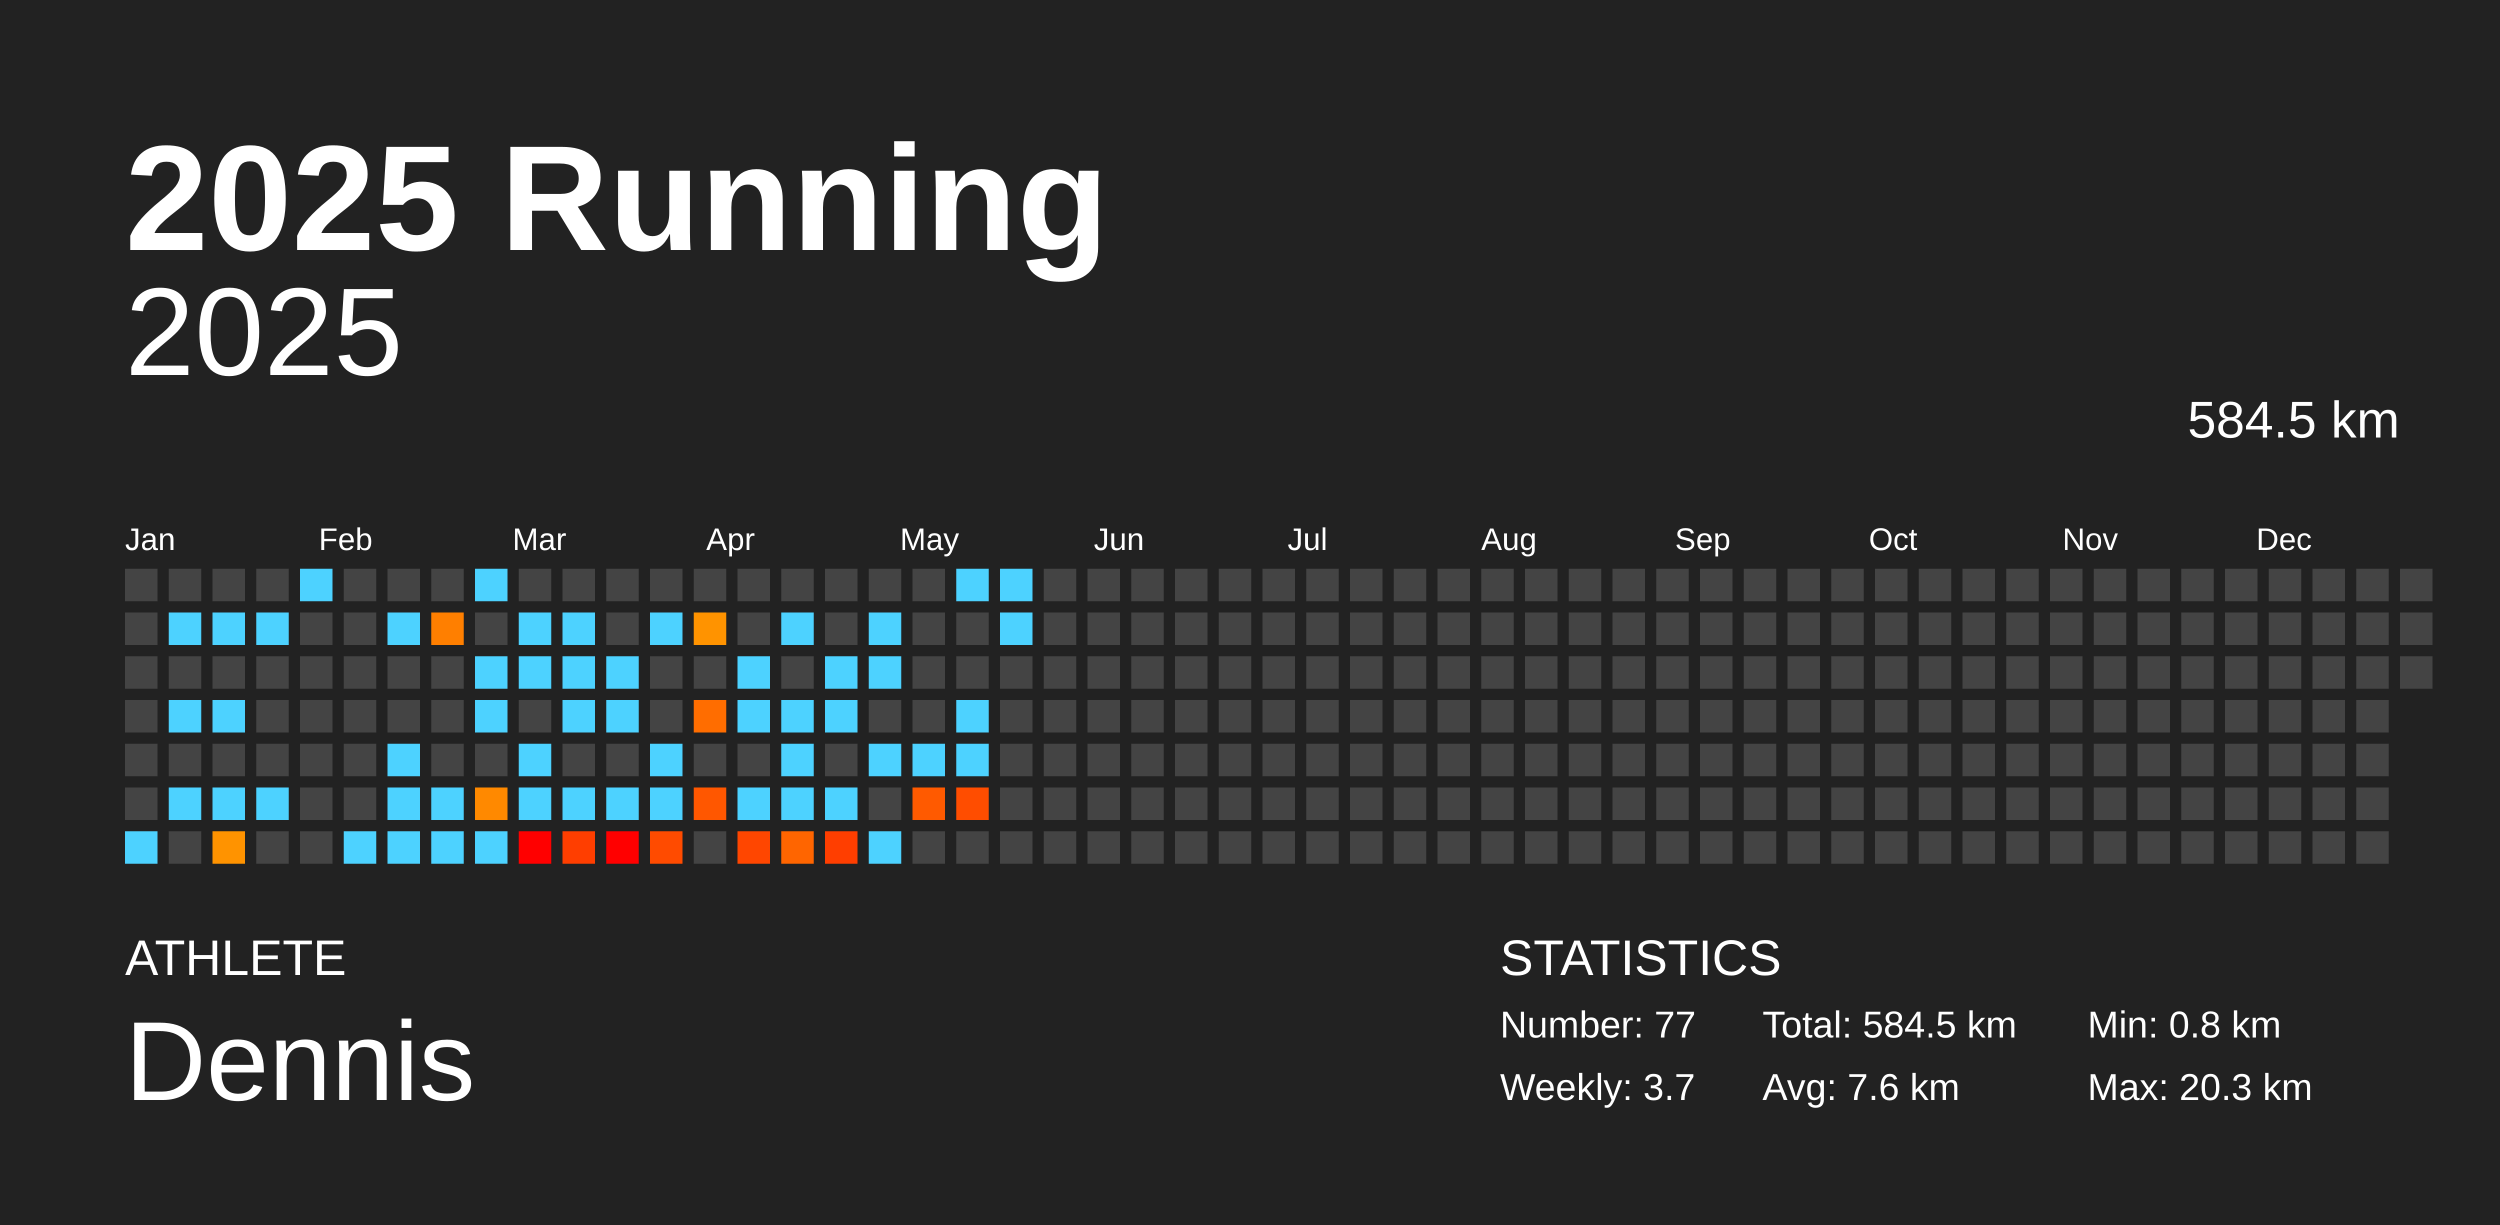
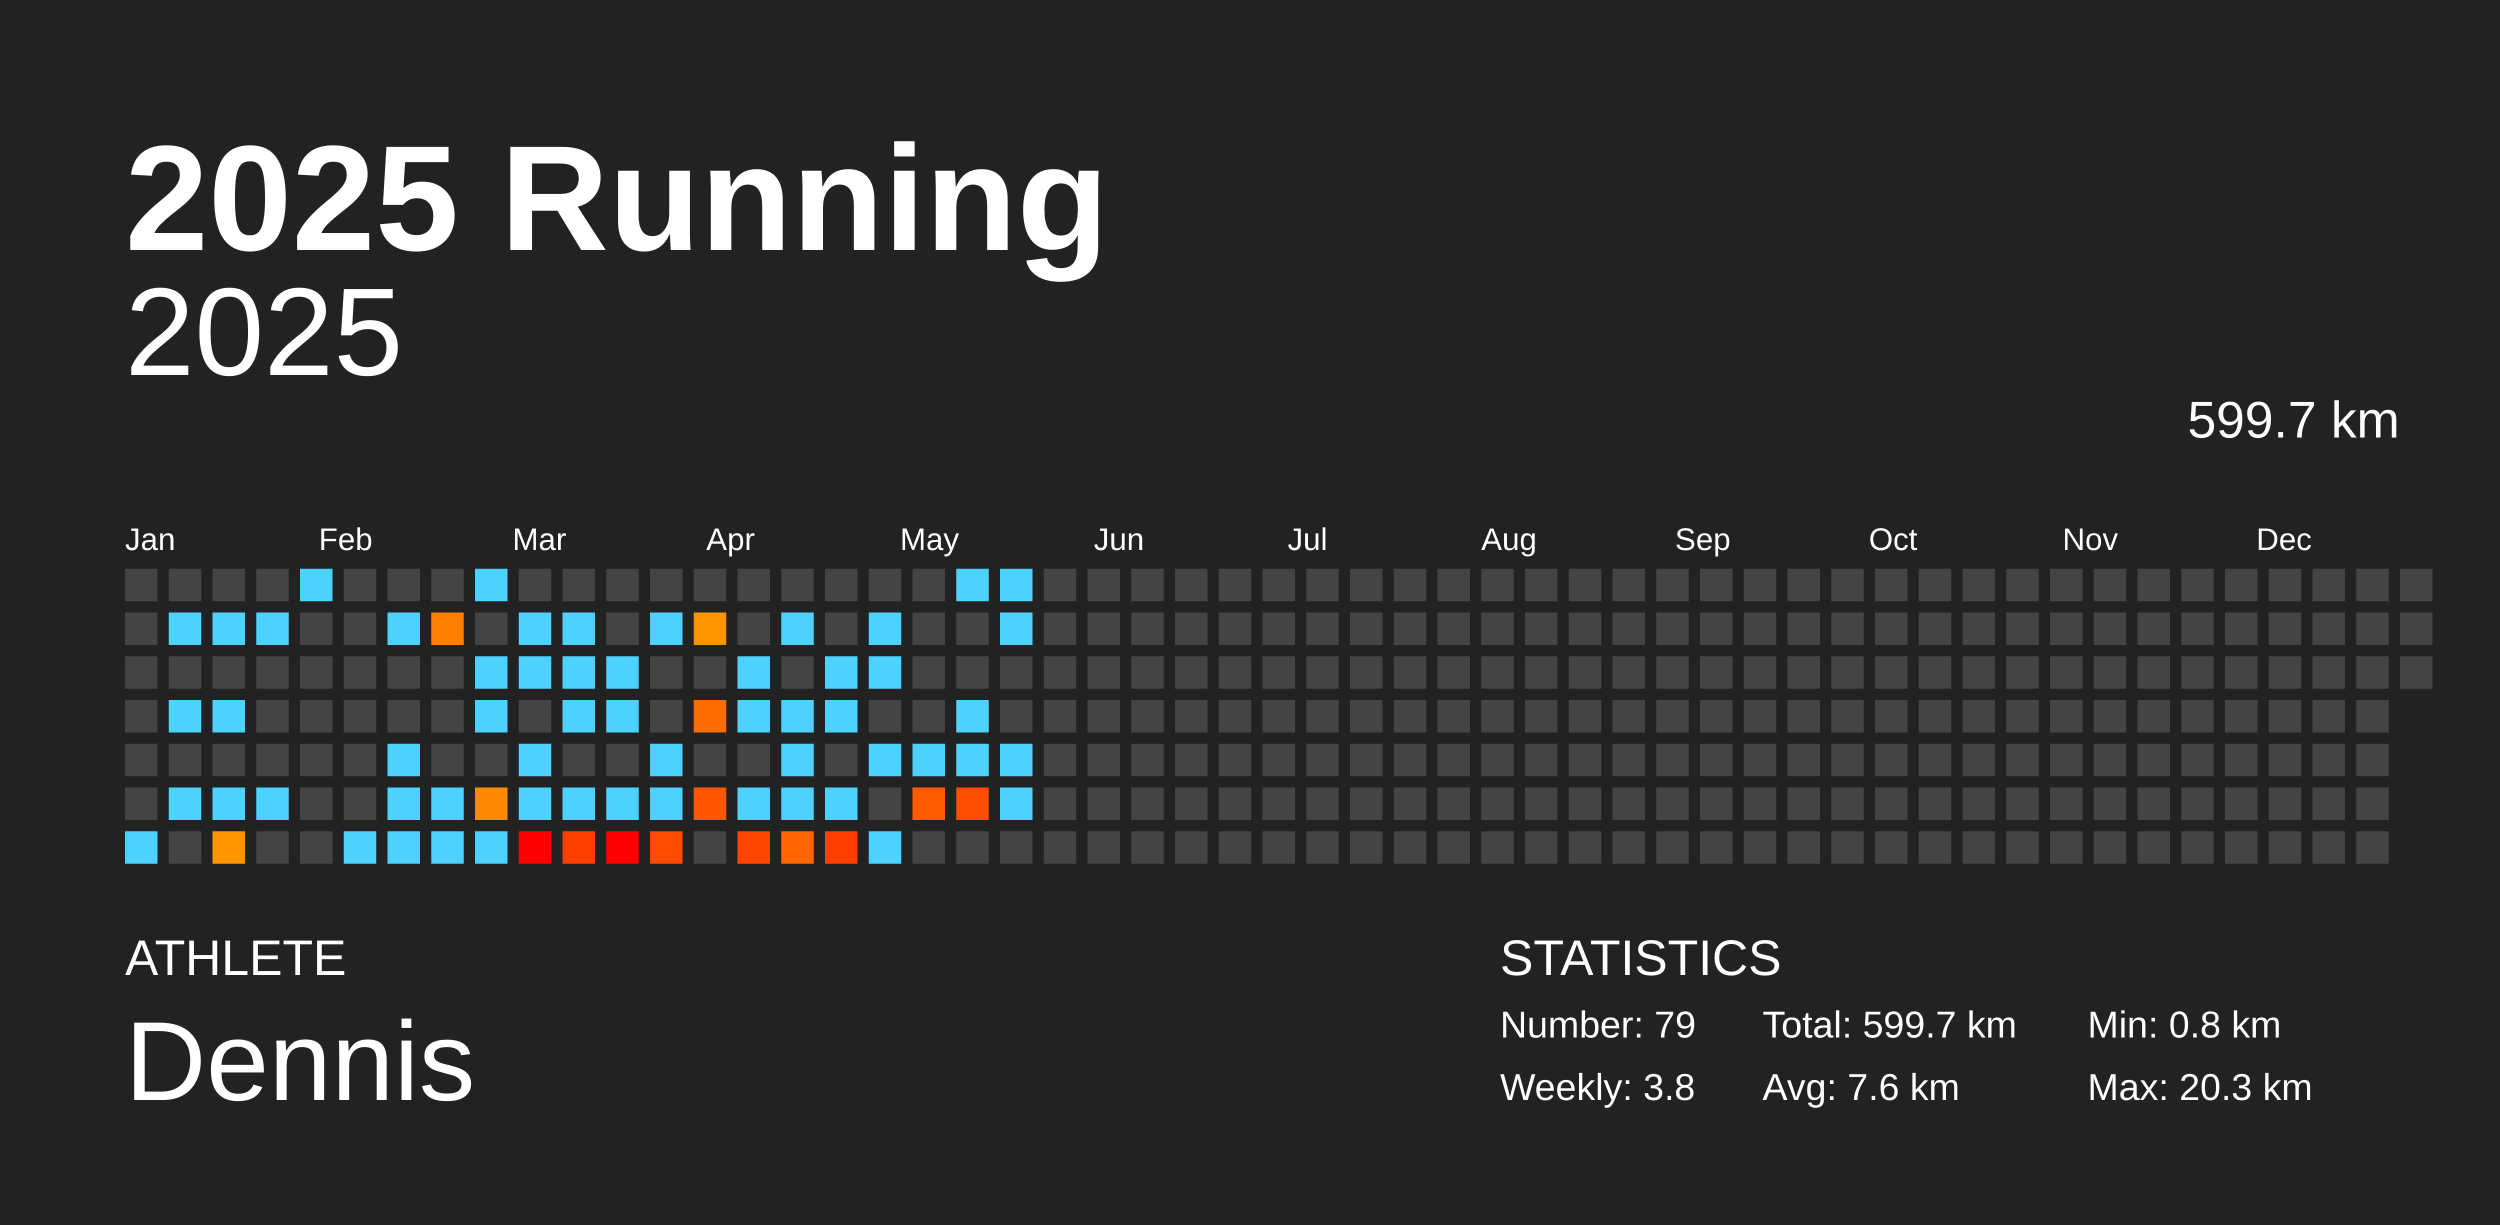
<svg xmlns="http://www.w3.org/2000/svg" baseProfile="full" height="98mm" version="1.1" viewBox="0,0,200,98" width="200mm">
  <defs />
  <rect fill="#222222" height="98" width="200" x="0" y="0" />
  <text fill="#FFFFFF" style="font-size:12px; font-family:Arial; font-weight:bold;" x="10" y="20">2025 Running</text>
  <text fill="#FFFFFF" style="font-size:4px; font-family:Arial" x="10" y="78">ATHLETE</text>
  <text fill="#FFFFFF" style="font-size:9px; font-family:Arial" x="10" y="88">Dennis</text>
  <text fill="#FFFFFF" style="font-size:4px; font-family:Arial" x="120" y="78">STATISTICS</text>
-   <text fill="#FFFFFF" style="font-size:3px; font-family:Arial" x="120" y="83">Number: 77</text>
-   <text fill="#FFFFFF" style="font-size:3px; font-family:Arial" x="120" y="88">Weekly: 3.7</text>
-   <text fill="#FFFFFF" style="font-size:3px; font-family:Arial" x="141" y="83">Total: 584.5 km</text>
+   <text fill="#FFFFFF" style="font-size:3px; font-family:Arial" x="120" y="83">Number: 79</text>
+   <text fill="#FFFFFF" style="font-size:3px; font-family:Arial" x="120" y="88">Weekly: 3.8</text>
+   <text fill="#FFFFFF" style="font-size:3px; font-family:Arial" x="141" y="83">Total: 599.7 km</text>
  <text fill="#FFFFFF" style="font-size:3px; font-family:Arial" x="141" y="88">Avg: 7.6 km</text>
  <text fill="#FFFFFF" style="font-size:3px; font-family:Arial" x="167" y="83">Min: 0.8 km</text>
  <text fill="#FFFFFF" style="font-size:3px; font-family:Arial" x="167" y="88">Max: 20.3 km</text>
  <text alignment-baseline="hanging" fill="#FFFFFF" style="font-size:10.0px; font-family:Arial;" x="10" y="30">2025</text>
-   <text alignment-baseline="hanging" fill="#FFFFFF" style="font-size:4.125px; font-family:Arial;" x="175" y="35">584.5 km</text>
+   <text alignment-baseline="hanging" fill="#FFFFFF" style="font-size:4.125px; font-family:Arial;" x="175" y="35">599.7 km</text>
  <text fill="#FFFFFF" style="font-size:2.5px; font-family:Arial" x="10.0" y="44">Jan</text>
  <text fill="#FFFFFF" style="font-size:2.5px; font-family:Arial" x="25.5" y="44">Feb</text>
  <text fill="#FFFFFF" style="font-size:2.5px; font-family:Arial" x="41.0" y="44">Mar</text>
  <text fill="#FFFFFF" style="font-size:2.5px; font-family:Arial" x="56.5" y="44">Apr</text>
  <text fill="#FFFFFF" style="font-size:2.5px; font-family:Arial" x="72.0" y="44">May</text>
  <text fill="#FFFFFF" style="font-size:2.5px; font-family:Arial" x="87.5" y="44">Jun</text>
  <text fill="#FFFFFF" style="font-size:2.5px; font-family:Arial" x="103.0" y="44">Jul</text>
  <text fill="#FFFFFF" style="font-size:2.5px; font-family:Arial" x="118.5" y="44">Aug</text>
  <text fill="#FFFFFF" style="font-size:2.5px; font-family:Arial" x="134.0" y="44">Sep</text>
  <text fill="#FFFFFF" style="font-size:2.5px; font-family:Arial" x="149.5" y="44">Oct</text>
  <text fill="#FFFFFF" style="font-size:2.5px; font-family:Arial" x="165.0" y="44">Nov</text>
  <text fill="#FFFFFF" style="font-size:2.5px; font-family:Arial" x="180.5" y="44">Dec</text>
  <rect fill="#444444" height="2.6" width="2.6" x="10.0" y="45.5" />
  <rect fill="#444444" height="2.6" width="2.6" x="10.0" y="49.0" />
  <rect fill="#444444" height="2.6" width="2.6" x="10.0" y="52.5" />
  <rect fill="#444444" height="2.6" width="2.6" x="10.0" y="56.0" />
  <rect fill="#444444" height="2.6" width="2.6" x="10.0" y="59.5" />
  <rect fill="#444444" height="2.6" width="2.6" x="10.0" y="63.0" />
  <rect fill="#4dd2ff" height="2.6" width="2.6" x="10.0" y="66.5" />
  <rect fill="#444444" height="2.6" width="2.6" x="13.5" y="45.5" />
  <rect fill="#4dd2ff" height="2.6" width="2.6" x="13.5" y="49.0" />
  <rect fill="#444444" height="2.6" width="2.6" x="13.5" y="52.5" />
  <rect fill="#4dd2ff" height="2.6" width="2.6" x="13.5" y="56.0" />
  <rect fill="#444444" height="2.6" width="2.6" x="13.5" y="59.5" />
  <rect fill="#4dd2ff" height="2.6" width="2.6" x="13.5" y="63.0" />
  <rect fill="#444444" height="2.6" width="2.6" x="13.5" y="66.5" />
  <rect fill="#444444" height="2.6" width="2.6" x="17.0" y="45.5" />
  <rect fill="#4dd2ff" height="2.6" width="2.6" x="17.0" y="49.0" />
  <rect fill="#444444" height="2.6" width="2.6" x="17.0" y="52.5" />
  <rect fill="#4dd2ff" height="2.6" width="2.6" x="17.0" y="56.0" />
  <rect fill="#444444" height="2.6" width="2.6" x="17.0" y="59.5" />
  <rect fill="#4dd2ff" height="2.6" width="2.6" x="17.0" y="63.0" />
  <rect fill="#ff9300" height="2.6" width="2.6" x="17.0" y="66.5" />
  <rect fill="#444444" height="2.6" width="2.6" x="20.5" y="45.5" />
  <rect fill="#4dd2ff" height="2.6" width="2.6" x="20.5" y="49.0" />
  <rect fill="#444444" height="2.6" width="2.6" x="20.5" y="52.5" />
  <rect fill="#444444" height="2.6" width="2.6" x="20.5" y="56.0" />
  <rect fill="#444444" height="2.6" width="2.6" x="20.5" y="59.5" />
  <rect fill="#4dd2ff" height="2.6" width="2.6" x="20.5" y="63.0" />
  <rect fill="#444444" height="2.6" width="2.6" x="20.5" y="66.5" />
  <rect fill="#4dd2ff" height="2.6" width="2.6" x="24.0" y="45.5" />
  <rect fill="#444444" height="2.6" width="2.6" x="24.0" y="49.0" />
  <rect fill="#444444" height="2.6" width="2.6" x="24.0" y="52.5" />
  <rect fill="#444444" height="2.6" width="2.6" x="24.0" y="56.0" />
  <rect fill="#444444" height="2.6" width="2.6" x="24.0" y="59.5" />
  <rect fill="#444444" height="2.6" width="2.6" x="24.0" y="63.0" />
  <rect fill="#444444" height="2.6" width="2.6" x="24.0" y="66.5" />
  <rect fill="#444444" height="2.6" width="2.6" x="27.5" y="45.5" />
  <rect fill="#444444" height="2.6" width="2.6" x="27.5" y="49.0" />
  <rect fill="#444444" height="2.6" width="2.6" x="27.5" y="52.5" />
  <rect fill="#444444" height="2.6" width="2.6" x="27.5" y="56.0" />
  <rect fill="#444444" height="2.6" width="2.6" x="27.5" y="59.5" />
  <rect fill="#444444" height="2.6" width="2.6" x="27.5" y="63.0" />
  <rect fill="#4dd2ff" height="2.6" width="2.6" x="27.5" y="66.5" />
  <rect fill="#444444" height="2.6" width="2.6" x="31.0" y="45.5" />
  <rect fill="#4dd2ff" height="2.6" width="2.6" x="31.0" y="49.0" />
  <rect fill="#444444" height="2.6" width="2.6" x="31.0" y="52.5" />
  <rect fill="#444444" height="2.6" width="2.6" x="31.0" y="56.0" />
  <rect fill="#4dd2ff" height="2.6" width="2.6" x="31.0" y="59.5" />
  <rect fill="#4dd2ff" height="2.6" width="2.6" x="31.0" y="63.0" />
  <rect fill="#4dd2ff" height="2.6" width="2.6" x="31.0" y="66.5" />
  <rect fill="#444444" height="2.6" width="2.6" x="34.5" y="45.5" />
  <rect fill="#ff7f00" height="2.6" width="2.6" x="34.5" y="49.0" />
  <rect fill="#444444" height="2.6" width="2.6" x="34.5" y="52.5" />
  <rect fill="#444444" height="2.6" width="2.6" x="34.5" y="56.0" />
  <rect fill="#444444" height="2.6" width="2.6" x="34.5" y="59.5" />
  <rect fill="#4dd2ff" height="2.6" width="2.6" x="34.5" y="63.0" />
  <rect fill="#4dd2ff" height="2.6" width="2.6" x="34.5" y="66.5" />
  <rect fill="#4dd2ff" height="2.6" width="2.6" x="38.0" y="45.5" />
  <rect fill="#444444" height="2.6" width="2.6" x="38.0" y="49.0" />
  <rect fill="#4dd2ff" height="2.6" width="2.6" x="38.0" y="52.5" />
  <rect fill="#4dd2ff" height="2.6" width="2.6" x="38.0" y="56.0" />
  <rect fill="#444444" height="2.6" width="2.6" x="38.0" y="59.5" />
  <rect fill="#ff8900" height="2.6" width="2.6" x="38.0" y="63.0" />
  <rect fill="#4dd2ff" height="2.6" width="2.6" x="38.0" y="66.5" />
  <rect fill="#444444" height="2.6" width="2.6" x="41.5" y="45.5" />
  <rect fill="#4dd2ff" height="2.6" width="2.6" x="41.5" y="49.0" />
  <rect fill="#4dd2ff" height="2.6" width="2.6" x="41.5" y="52.5" />
  <rect fill="#444444" height="2.6" width="2.6" x="41.5" y="56.0" />
  <rect fill="#4dd2ff" height="2.6" width="2.6" x="41.5" y="59.5" />
  <rect fill="#4dd2ff" height="2.6" width="2.6" x="41.5" y="63.0" />
  <rect fill="red" height="2.6" width="2.6" x="41.5" y="66.5" />
  <rect fill="#444444" height="2.6" width="2.6" x="45.0" y="45.5" />
  <rect fill="#4dd2ff" height="2.6" width="2.6" x="45.0" y="49.0" />
  <rect fill="#4dd2ff" height="2.6" width="2.6" x="45.0" y="52.5" />
  <rect fill="#4dd2ff" height="2.6" width="2.6" x="45.0" y="56.0" />
  <rect fill="#444444" height="2.6" width="2.6" x="45.0" y="59.5" />
  <rect fill="#4dd2ff" height="2.6" width="2.6" x="45.0" y="63.0" />
  <rect fill="#ff3e00" height="2.6" width="2.6" x="45.0" y="66.5" />
  <rect fill="#444444" height="2.6" width="2.6" x="48.5" y="45.5" />
  <rect fill="#444444" height="2.6" width="2.6" x="48.5" y="49.0" />
  <rect fill="#4dd2ff" height="2.6" width="2.6" x="48.5" y="52.5" />
  <rect fill="#4dd2ff" height="2.6" width="2.6" x="48.5" y="56.0" />
  <rect fill="#444444" height="2.6" width="2.6" x="48.5" y="59.5" />
  <rect fill="#4dd2ff" height="2.6" width="2.6" x="48.5" y="63.0" />
  <rect fill="red" height="2.6" width="2.6" x="48.5" y="66.5" />
  <rect fill="#444444" height="2.6" width="2.6" x="52.0" y="45.5" />
  <rect fill="#4dd2ff" height="2.6" width="2.6" x="52.0" y="49.0" />
  <rect fill="#444444" height="2.6" width="2.6" x="52.0" y="52.5" />
  <rect fill="#444444" height="2.6" width="2.6" x="52.0" y="56.0" />
  <rect fill="#4dd2ff" height="2.6" width="2.6" x="52.0" y="59.5" />
  <rect fill="#4dd2ff" height="2.6" width="2.6" x="52.0" y="63.0" />
  <rect fill="#ff4b00" height="2.6" width="2.6" x="52.0" y="66.5" />
  <rect fill="#444444" height="2.6" width="2.6" x="55.5" y="45.5" />
  <rect fill="#ff9300" height="2.6" width="2.6" x="55.5" y="49.0" />
  <rect fill="#444444" height="2.6" width="2.6" x="55.5" y="52.5" />
  <rect fill="#ff6d00" height="2.6" width="2.6" x="55.5" y="56.0" />
  <rect fill="#444444" height="2.6" width="2.6" x="55.5" y="59.5" />
  <rect fill="#ff5700" height="2.6" width="2.6" x="55.5" y="63.0" />
  <rect fill="#444444" height="2.6" width="2.6" x="55.5" y="66.5" />
  <rect fill="#444444" height="2.6" width="2.6" x="59.0" y="45.5" />
  <rect fill="#444444" height="2.6" width="2.6" x="59.0" y="49.0" />
  <rect fill="#4dd2ff" height="2.6" width="2.6" x="59.0" y="52.5" />
  <rect fill="#4dd2ff" height="2.6" width="2.6" x="59.0" y="56.0" />
  <rect fill="#444444" height="2.6" width="2.6" x="59.0" y="59.5" />
  <rect fill="#4dd2ff" height="2.6" width="2.6" x="59.0" y="63.0" />
  <rect fill="#ff4600" height="2.6" width="2.6" x="59.0" y="66.5" />
  <rect fill="#444444" height="2.6" width="2.6" x="62.5" y="45.5" />
  <rect fill="#4dd2ff" height="2.6" width="2.6" x="62.5" y="49.0" />
  <rect fill="#444444" height="2.6" width="2.6" x="62.5" y="52.5" />
  <rect fill="#4dd2ff" height="2.6" width="2.6" x="62.5" y="56.0" />
  <rect fill="#4dd2ff" height="2.6" width="2.6" x="62.5" y="59.5" />
  <rect fill="#4dd2ff" height="2.6" width="2.6" x="62.5" y="63.0" />
  <rect fill="#ff6500" height="2.6" width="2.6" x="62.5" y="66.5" />
  <rect fill="#444444" height="2.6" width="2.6" x="66.0" y="45.5" />
  <rect fill="#444444" height="2.6" width="2.6" x="66.0" y="49.0" />
  <rect fill="#4dd2ff" height="2.6" width="2.6" x="66.0" y="52.5" />
  <rect fill="#4dd2ff" height="2.6" width="2.6" x="66.0" y="56.0" />
  <rect fill="#444444" height="2.6" width="2.6" x="66.0" y="59.5" />
  <rect fill="#4dd2ff" height="2.6" width="2.6" x="66.0" y="63.0" />
  <rect fill="#ff3e00" height="2.6" width="2.6" x="66.0" y="66.5" />
  <rect fill="#444444" height="2.6" width="2.6" x="69.5" y="45.5" />
  <rect fill="#4dd2ff" height="2.6" width="2.6" x="69.5" y="49.0" />
  <rect fill="#4dd2ff" height="2.6" width="2.6" x="69.5" y="52.5" />
  <rect fill="#444444" height="2.6" width="2.6" x="69.5" y="56.0" />
  <rect fill="#4dd2ff" height="2.6" width="2.6" x="69.5" y="59.5" />
  <rect fill="#444444" height="2.6" width="2.6" x="69.5" y="63.0" />
  <rect fill="#4dd2ff" height="2.6" width="2.6" x="69.5" y="66.5" />
  <rect fill="#444444" height="2.6" width="2.6" x="73.0" y="45.5" />
  <rect fill="#444444" height="2.6" width="2.6" x="73.0" y="49.0" />
  <rect fill="#444444" height="2.6" width="2.6" x="73.0" y="52.5" />
  <rect fill="#444444" height="2.6" width="2.6" x="73.0" y="56.0" />
  <rect fill="#4dd2ff" height="2.6" width="2.6" x="73.0" y="59.5" />
  <rect fill="#ff5a00" height="2.6" width="2.6" x="73.0" y="63.0" />
  <rect fill="#444444" height="2.6" width="2.6" x="73.0" y="66.5" />
  <rect fill="#4dd2ff" height="2.6" width="2.6" x="76.5" y="45.5" />
  <rect fill="#444444" height="2.6" width="2.6" x="76.5" y="49.0" />
  <rect fill="#444444" height="2.6" width="2.6" x="76.5" y="52.5" />
  <rect fill="#4dd2ff" height="2.6" width="2.6" x="76.5" y="56.0" />
  <rect fill="#4dd2ff" height="2.6" width="2.6" x="76.5" y="59.5" />
  <rect fill="#ff4d00" height="2.6" width="2.6" x="76.5" y="63.0" />
  <rect fill="#444444" height="2.6" width="2.6" x="76.5" y="66.5" />
  <rect fill="#4dd2ff" height="2.6" width="2.6" x="80.0" y="45.5" />
  <rect fill="#4dd2ff" height="2.6" width="2.6" x="80.0" y="49.0" />
  <rect fill="#444444" height="2.6" width="2.6" x="80.0" y="52.5" />
  <rect fill="#444444" height="2.6" width="2.6" x="80.0" y="56.0" />
-   <rect fill="#444444" height="2.6" width="2.6" x="80.0" y="59.5" />
-   <rect fill="#444444" height="2.6" width="2.6" x="80.0" y="63.0" />
+   <rect fill="#4dd2ff" height="2.6" width="2.6" x="80.0" y="59.5" />
+   <rect fill="#4dd2ff" height="2.6" width="2.6" x="80.0" y="63.0" />
  <rect fill="#444444" height="2.6" width="2.6" x="80.0" y="66.5" />
  <rect fill="#444444" height="2.6" width="2.6" x="83.5" y="45.5" />
  <rect fill="#444444" height="2.6" width="2.6" x="83.5" y="49.0" />
  <rect fill="#444444" height="2.6" width="2.6" x="83.5" y="52.5" />
  <rect fill="#444444" height="2.6" width="2.6" x="83.5" y="56.0" />
  <rect fill="#444444" height="2.6" width="2.6" x="83.5" y="59.5" />
  <rect fill="#444444" height="2.6" width="2.6" x="83.5" y="63.0" />
  <rect fill="#444444" height="2.6" width="2.6" x="83.5" y="66.5" />
  <rect fill="#444444" height="2.6" width="2.6" x="87.0" y="45.5" />
  <rect fill="#444444" height="2.6" width="2.6" x="87.0" y="49.0" />
  <rect fill="#444444" height="2.6" width="2.6" x="87.0" y="52.5" />
  <rect fill="#444444" height="2.6" width="2.6" x="87.0" y="56.0" />
  <rect fill="#444444" height="2.6" width="2.6" x="87.0" y="59.5" />
  <rect fill="#444444" height="2.6" width="2.6" x="87.0" y="63.0" />
  <rect fill="#444444" height="2.6" width="2.6" x="87.0" y="66.5" />
  <rect fill="#444444" height="2.6" width="2.6" x="90.5" y="45.5" />
  <rect fill="#444444" height="2.6" width="2.6" x="90.5" y="49.0" />
  <rect fill="#444444" height="2.6" width="2.6" x="90.5" y="52.5" />
  <rect fill="#444444" height="2.6" width="2.6" x="90.5" y="56.0" />
  <rect fill="#444444" height="2.6" width="2.6" x="90.5" y="59.5" />
  <rect fill="#444444" height="2.6" width="2.6" x="90.5" y="63.0" />
  <rect fill="#444444" height="2.6" width="2.6" x="90.5" y="66.5" />
  <rect fill="#444444" height="2.6" width="2.6" x="94.0" y="45.5" />
  <rect fill="#444444" height="2.6" width="2.6" x="94.0" y="49.0" />
  <rect fill="#444444" height="2.6" width="2.6" x="94.0" y="52.5" />
  <rect fill="#444444" height="2.6" width="2.6" x="94.0" y="56.0" />
  <rect fill="#444444" height="2.6" width="2.6" x="94.0" y="59.5" />
  <rect fill="#444444" height="2.6" width="2.6" x="94.0" y="63.0" />
  <rect fill="#444444" height="2.6" width="2.6" x="94.0" y="66.5" />
  <rect fill="#444444" height="2.6" width="2.6" x="97.5" y="45.5" />
  <rect fill="#444444" height="2.6" width="2.6" x="97.5" y="49.0" />
  <rect fill="#444444" height="2.6" width="2.6" x="97.5" y="52.5" />
  <rect fill="#444444" height="2.6" width="2.6" x="97.5" y="56.0" />
  <rect fill="#444444" height="2.6" width="2.6" x="97.5" y="59.5" />
  <rect fill="#444444" height="2.6" width="2.6" x="97.5" y="63.0" />
  <rect fill="#444444" height="2.6" width="2.6" x="97.5" y="66.5" />
  <rect fill="#444444" height="2.6" width="2.6" x="101.0" y="45.5" />
  <rect fill="#444444" height="2.6" width="2.6" x="101.0" y="49.0" />
  <rect fill="#444444" height="2.6" width="2.6" x="101.0" y="52.5" />
  <rect fill="#444444" height="2.6" width="2.6" x="101.0" y="56.0" />
  <rect fill="#444444" height="2.6" width="2.6" x="101.0" y="59.5" />
  <rect fill="#444444" height="2.6" width="2.6" x="101.0" y="63.0" />
  <rect fill="#444444" height="2.6" width="2.6" x="101.0" y="66.5" />
  <rect fill="#444444" height="2.6" width="2.6" x="104.5" y="45.5" />
  <rect fill="#444444" height="2.6" width="2.6" x="104.5" y="49.0" />
  <rect fill="#444444" height="2.6" width="2.6" x="104.5" y="52.5" />
  <rect fill="#444444" height="2.6" width="2.6" x="104.5" y="56.0" />
  <rect fill="#444444" height="2.6" width="2.6" x="104.5" y="59.5" />
  <rect fill="#444444" height="2.6" width="2.6" x="104.5" y="63.0" />
  <rect fill="#444444" height="2.6" width="2.6" x="104.5" y="66.5" />
  <rect fill="#444444" height="2.6" width="2.6" x="108.0" y="45.5" />
  <rect fill="#444444" height="2.6" width="2.6" x="108.0" y="49.0" />
  <rect fill="#444444" height="2.6" width="2.6" x="108.0" y="52.5" />
  <rect fill="#444444" height="2.6" width="2.6" x="108.0" y="56.0" />
  <rect fill="#444444" height="2.6" width="2.6" x="108.0" y="59.5" />
  <rect fill="#444444" height="2.6" width="2.6" x="108.0" y="63.0" />
  <rect fill="#444444" height="2.6" width="2.6" x="108.0" y="66.5" />
  <rect fill="#444444" height="2.6" width="2.6" x="111.5" y="45.5" />
  <rect fill="#444444" height="2.6" width="2.6" x="111.5" y="49.0" />
  <rect fill="#444444" height="2.6" width="2.6" x="111.5" y="52.5" />
  <rect fill="#444444" height="2.6" width="2.6" x="111.5" y="56.0" />
  <rect fill="#444444" height="2.6" width="2.6" x="111.5" y="59.5" />
  <rect fill="#444444" height="2.6" width="2.6" x="111.5" y="63.0" />
  <rect fill="#444444" height="2.6" width="2.6" x="111.5" y="66.5" />
  <rect fill="#444444" height="2.6" width="2.6" x="115.0" y="45.5" />
  <rect fill="#444444" height="2.6" width="2.6" x="115.0" y="49.0" />
  <rect fill="#444444" height="2.6" width="2.6" x="115.0" y="52.5" />
  <rect fill="#444444" height="2.6" width="2.6" x="115.0" y="56.0" />
  <rect fill="#444444" height="2.6" width="2.6" x="115.0" y="59.5" />
  <rect fill="#444444" height="2.6" width="2.6" x="115.0" y="63.0" />
  <rect fill="#444444" height="2.6" width="2.6" x="115.0" y="66.5" />
  <rect fill="#444444" height="2.6" width="2.6" x="118.5" y="45.5" />
  <rect fill="#444444" height="2.6" width="2.6" x="118.5" y="49.0" />
  <rect fill="#444444" height="2.6" width="2.6" x="118.5" y="52.5" />
  <rect fill="#444444" height="2.6" width="2.6" x="118.5" y="56.0" />
  <rect fill="#444444" height="2.6" width="2.6" x="118.5" y="59.5" />
  <rect fill="#444444" height="2.6" width="2.6" x="118.5" y="63.0" />
  <rect fill="#444444" height="2.6" width="2.6" x="118.5" y="66.5" />
  <rect fill="#444444" height="2.6" width="2.6" x="122.0" y="45.5" />
  <rect fill="#444444" height="2.6" width="2.6" x="122.0" y="49.0" />
  <rect fill="#444444" height="2.6" width="2.6" x="122.0" y="52.5" />
  <rect fill="#444444" height="2.6" width="2.6" x="122.0" y="56.0" />
  <rect fill="#444444" height="2.6" width="2.6" x="122.0" y="59.5" />
  <rect fill="#444444" height="2.6" width="2.6" x="122.0" y="63.0" />
  <rect fill="#444444" height="2.6" width="2.6" x="122.0" y="66.5" />
  <rect fill="#444444" height="2.6" width="2.6" x="125.5" y="45.5" />
  <rect fill="#444444" height="2.6" width="2.6" x="125.5" y="49.0" />
  <rect fill="#444444" height="2.6" width="2.6" x="125.5" y="52.5" />
  <rect fill="#444444" height="2.6" width="2.6" x="125.5" y="56.0" />
  <rect fill="#444444" height="2.6" width="2.6" x="125.5" y="59.5" />
  <rect fill="#444444" height="2.6" width="2.6" x="125.5" y="63.0" />
  <rect fill="#444444" height="2.6" width="2.6" x="125.5" y="66.5" />
  <rect fill="#444444" height="2.6" width="2.6" x="129.0" y="45.5" />
  <rect fill="#444444" height="2.6" width="2.6" x="129.0" y="49.0" />
  <rect fill="#444444" height="2.6" width="2.6" x="129.0" y="52.5" />
  <rect fill="#444444" height="2.6" width="2.6" x="129.0" y="56.0" />
  <rect fill="#444444" height="2.6" width="2.6" x="129.0" y="59.5" />
  <rect fill="#444444" height="2.6" width="2.6" x="129.0" y="63.0" />
  <rect fill="#444444" height="2.6" width="2.6" x="129.0" y="66.5" />
  <rect fill="#444444" height="2.6" width="2.6" x="132.5" y="45.5" />
  <rect fill="#444444" height="2.6" width="2.6" x="132.5" y="49.0" />
  <rect fill="#444444" height="2.6" width="2.6" x="132.5" y="52.5" />
  <rect fill="#444444" height="2.6" width="2.6" x="132.5" y="56.0" />
  <rect fill="#444444" height="2.6" width="2.6" x="132.5" y="59.5" />
  <rect fill="#444444" height="2.6" width="2.6" x="132.5" y="63.0" />
  <rect fill="#444444" height="2.6" width="2.6" x="132.5" y="66.5" />
  <rect fill="#444444" height="2.6" width="2.6" x="136.0" y="45.5" />
  <rect fill="#444444" height="2.6" width="2.6" x="136.0" y="49.0" />
  <rect fill="#444444" height="2.6" width="2.6" x="136.0" y="52.5" />
  <rect fill="#444444" height="2.6" width="2.6" x="136.0" y="56.0" />
  <rect fill="#444444" height="2.6" width="2.6" x="136.0" y="59.5" />
  <rect fill="#444444" height="2.6" width="2.6" x="136.0" y="63.0" />
  <rect fill="#444444" height="2.6" width="2.6" x="136.0" y="66.5" />
  <rect fill="#444444" height="2.6" width="2.6" x="139.5" y="45.5" />
  <rect fill="#444444" height="2.6" width="2.6" x="139.5" y="49.0" />
  <rect fill="#444444" height="2.6" width="2.6" x="139.5" y="52.5" />
  <rect fill="#444444" height="2.6" width="2.6" x="139.5" y="56.0" />
  <rect fill="#444444" height="2.6" width="2.6" x="139.5" y="59.5" />
  <rect fill="#444444" height="2.6" width="2.6" x="139.5" y="63.0" />
  <rect fill="#444444" height="2.6" width="2.6" x="139.5" y="66.5" />
  <rect fill="#444444" height="2.6" width="2.6" x="143.0" y="45.5" />
  <rect fill="#444444" height="2.6" width="2.6" x="143.0" y="49.0" />
  <rect fill="#444444" height="2.6" width="2.6" x="143.0" y="52.5" />
  <rect fill="#444444" height="2.6" width="2.6" x="143.0" y="56.0" />
  <rect fill="#444444" height="2.6" width="2.6" x="143.0" y="59.5" />
  <rect fill="#444444" height="2.6" width="2.6" x="143.0" y="63.0" />
  <rect fill="#444444" height="2.6" width="2.6" x="143.0" y="66.5" />
  <rect fill="#444444" height="2.6" width="2.6" x="146.5" y="45.5" />
  <rect fill="#444444" height="2.6" width="2.6" x="146.5" y="49.0" />
  <rect fill="#444444" height="2.6" width="2.6" x="146.5" y="52.5" />
  <rect fill="#444444" height="2.6" width="2.6" x="146.5" y="56.0" />
  <rect fill="#444444" height="2.6" width="2.6" x="146.5" y="59.5" />
  <rect fill="#444444" height="2.6" width="2.6" x="146.5" y="63.0" />
  <rect fill="#444444" height="2.6" width="2.6" x="146.5" y="66.5" />
  <rect fill="#444444" height="2.6" width="2.6" x="150.0" y="45.5" />
  <rect fill="#444444" height="2.6" width="2.6" x="150.0" y="49.0" />
  <rect fill="#444444" height="2.6" width="2.6" x="150.0" y="52.5" />
  <rect fill="#444444" height="2.6" width="2.6" x="150.0" y="56.0" />
  <rect fill="#444444" height="2.6" width="2.6" x="150.0" y="59.5" />
  <rect fill="#444444" height="2.6" width="2.6" x="150.0" y="63.0" />
  <rect fill="#444444" height="2.6" width="2.6" x="150.0" y="66.5" />
  <rect fill="#444444" height="2.6" width="2.6" x="153.5" y="45.5" />
  <rect fill="#444444" height="2.6" width="2.6" x="153.5" y="49.0" />
  <rect fill="#444444" height="2.6" width="2.6" x="153.5" y="52.5" />
  <rect fill="#444444" height="2.6" width="2.6" x="153.5" y="56.0" />
  <rect fill="#444444" height="2.6" width="2.6" x="153.5" y="59.5" />
  <rect fill="#444444" height="2.6" width="2.6" x="153.5" y="63.0" />
  <rect fill="#444444" height="2.6" width="2.6" x="153.5" y="66.5" />
  <rect fill="#444444" height="2.6" width="2.6" x="157.0" y="45.5" />
  <rect fill="#444444" height="2.6" width="2.6" x="157.0" y="49.0" />
  <rect fill="#444444" height="2.6" width="2.6" x="157.0" y="52.5" />
  <rect fill="#444444" height="2.6" width="2.6" x="157.0" y="56.0" />
  <rect fill="#444444" height="2.6" width="2.6" x="157.0" y="59.5" />
  <rect fill="#444444" height="2.6" width="2.6" x="157.0" y="63.0" />
  <rect fill="#444444" height="2.6" width="2.6" x="157.0" y="66.5" />
  <rect fill="#444444" height="2.6" width="2.6" x="160.5" y="45.5" />
  <rect fill="#444444" height="2.6" width="2.6" x="160.5" y="49.0" />
  <rect fill="#444444" height="2.6" width="2.6" x="160.5" y="52.5" />
  <rect fill="#444444" height="2.6" width="2.6" x="160.5" y="56.0" />
  <rect fill="#444444" height="2.6" width="2.6" x="160.5" y="59.5" />
  <rect fill="#444444" height="2.6" width="2.6" x="160.5" y="63.0" />
  <rect fill="#444444" height="2.6" width="2.6" x="160.5" y="66.5" />
  <rect fill="#444444" height="2.6" width="2.6" x="164.0" y="45.5" />
  <rect fill="#444444" height="2.6" width="2.6" x="164.0" y="49.0" />
  <rect fill="#444444" height="2.6" width="2.6" x="164.0" y="52.5" />
  <rect fill="#444444" height="2.6" width="2.6" x="164.0" y="56.0" />
  <rect fill="#444444" height="2.6" width="2.6" x="164.0" y="59.5" />
  <rect fill="#444444" height="2.6" width="2.6" x="164.0" y="63.0" />
  <rect fill="#444444" height="2.6" width="2.6" x="164.0" y="66.5" />
  <rect fill="#444444" height="2.6" width="2.6" x="167.5" y="45.5" />
  <rect fill="#444444" height="2.6" width="2.6" x="167.5" y="49.0" />
  <rect fill="#444444" height="2.6" width="2.6" x="167.5" y="52.5" />
  <rect fill="#444444" height="2.6" width="2.6" x="167.5" y="56.0" />
  <rect fill="#444444" height="2.6" width="2.6" x="167.5" y="59.5" />
  <rect fill="#444444" height="2.6" width="2.6" x="167.5" y="63.0" />
  <rect fill="#444444" height="2.6" width="2.6" x="167.5" y="66.5" />
  <rect fill="#444444" height="2.6" width="2.6" x="171.0" y="45.5" />
  <rect fill="#444444" height="2.6" width="2.6" x="171.0" y="49.0" />
  <rect fill="#444444" height="2.6" width="2.6" x="171.0" y="52.5" />
  <rect fill="#444444" height="2.6" width="2.6" x="171.0" y="56.0" />
  <rect fill="#444444" height="2.6" width="2.6" x="171.0" y="59.5" />
  <rect fill="#444444" height="2.6" width="2.6" x="171.0" y="63.0" />
  <rect fill="#444444" height="2.6" width="2.6" x="171.0" y="66.5" />
  <rect fill="#444444" height="2.6" width="2.6" x="174.5" y="45.5" />
  <rect fill="#444444" height="2.6" width="2.6" x="174.5" y="49.0" />
  <rect fill="#444444" height="2.6" width="2.6" x="174.5" y="52.5" />
  <rect fill="#444444" height="2.6" width="2.6" x="174.5" y="56.0" />
  <rect fill="#444444" height="2.6" width="2.6" x="174.5" y="59.5" />
  <rect fill="#444444" height="2.6" width="2.6" x="174.5" y="63.0" />
  <rect fill="#444444" height="2.6" width="2.6" x="174.5" y="66.5" />
  <rect fill="#444444" height="2.6" width="2.6" x="178.0" y="45.5" />
  <rect fill="#444444" height="2.6" width="2.6" x="178.0" y="49.0" />
  <rect fill="#444444" height="2.6" width="2.6" x="178.0" y="52.5" />
  <rect fill="#444444" height="2.6" width="2.6" x="178.0" y="56.0" />
  <rect fill="#444444" height="2.6" width="2.6" x="178.0" y="59.5" />
  <rect fill="#444444" height="2.6" width="2.6" x="178.0" y="63.0" />
  <rect fill="#444444" height="2.6" width="2.6" x="178.0" y="66.5" />
  <rect fill="#444444" height="2.6" width="2.6" x="181.5" y="45.5" />
  <rect fill="#444444" height="2.6" width="2.6" x="181.5" y="49.0" />
  <rect fill="#444444" height="2.6" width="2.6" x="181.5" y="52.5" />
  <rect fill="#444444" height="2.6" width="2.6" x="181.5" y="56.0" />
  <rect fill="#444444" height="2.6" width="2.6" x="181.5" y="59.5" />
  <rect fill="#444444" height="2.6" width="2.6" x="181.5" y="63.0" />
  <rect fill="#444444" height="2.6" width="2.6" x="181.5" y="66.5" />
  <rect fill="#444444" height="2.6" width="2.6" x="185.0" y="45.5" />
  <rect fill="#444444" height="2.6" width="2.6" x="185.0" y="49.0" />
  <rect fill="#444444" height="2.6" width="2.6" x="185.0" y="52.5" />
  <rect fill="#444444" height="2.6" width="2.6" x="185.0" y="56.0" />
  <rect fill="#444444" height="2.6" width="2.6" x="185.0" y="59.5" />
  <rect fill="#444444" height="2.6" width="2.6" x="185.0" y="63.0" />
  <rect fill="#444444" height="2.6" width="2.6" x="185.0" y="66.5" />
  <rect fill="#444444" height="2.6" width="2.6" x="188.5" y="45.5" />
  <rect fill="#444444" height="2.6" width="2.6" x="188.5" y="49.0" />
  <rect fill="#444444" height="2.6" width="2.6" x="188.5" y="52.5" />
  <rect fill="#444444" height="2.6" width="2.6" x="188.5" y="56.0" />
  <rect fill="#444444" height="2.6" width="2.6" x="188.5" y="59.5" />
  <rect fill="#444444" height="2.6" width="2.6" x="188.5" y="63.0" />
  <rect fill="#444444" height="2.6" width="2.6" x="188.5" y="66.5" />
  <rect fill="#444444" height="2.6" width="2.6" x="192.0" y="45.5" />
  <rect fill="#444444" height="2.6" width="2.6" x="192.0" y="49.0" />
  <rect fill="#444444" height="2.6" width="2.6" x="192.0" y="52.5" />
</svg>
